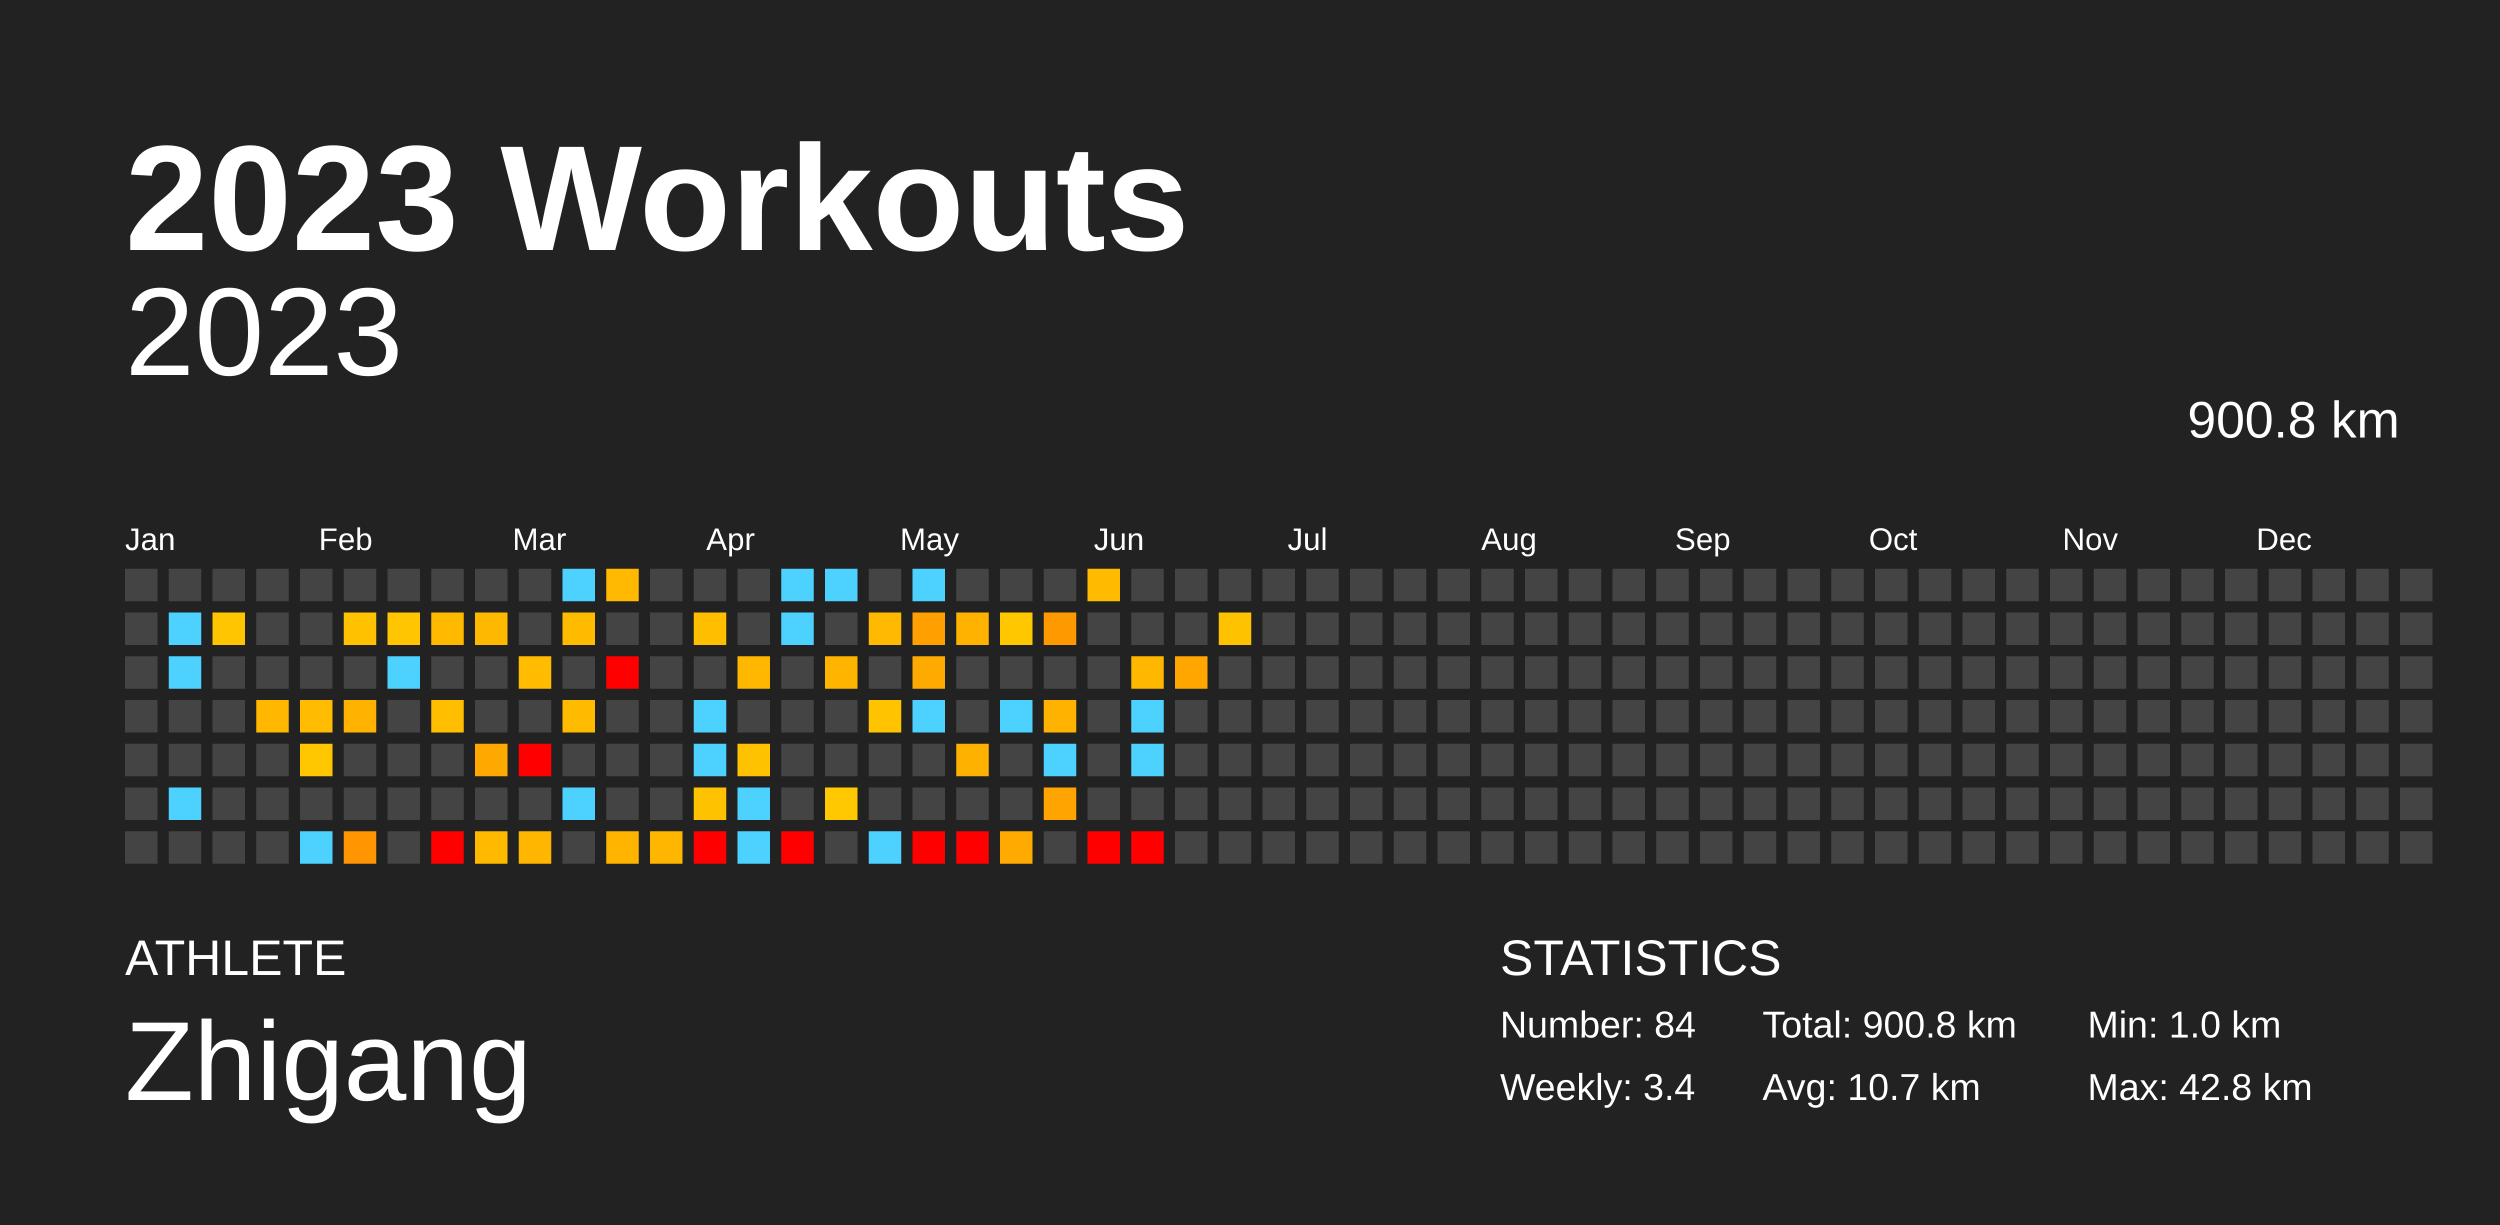
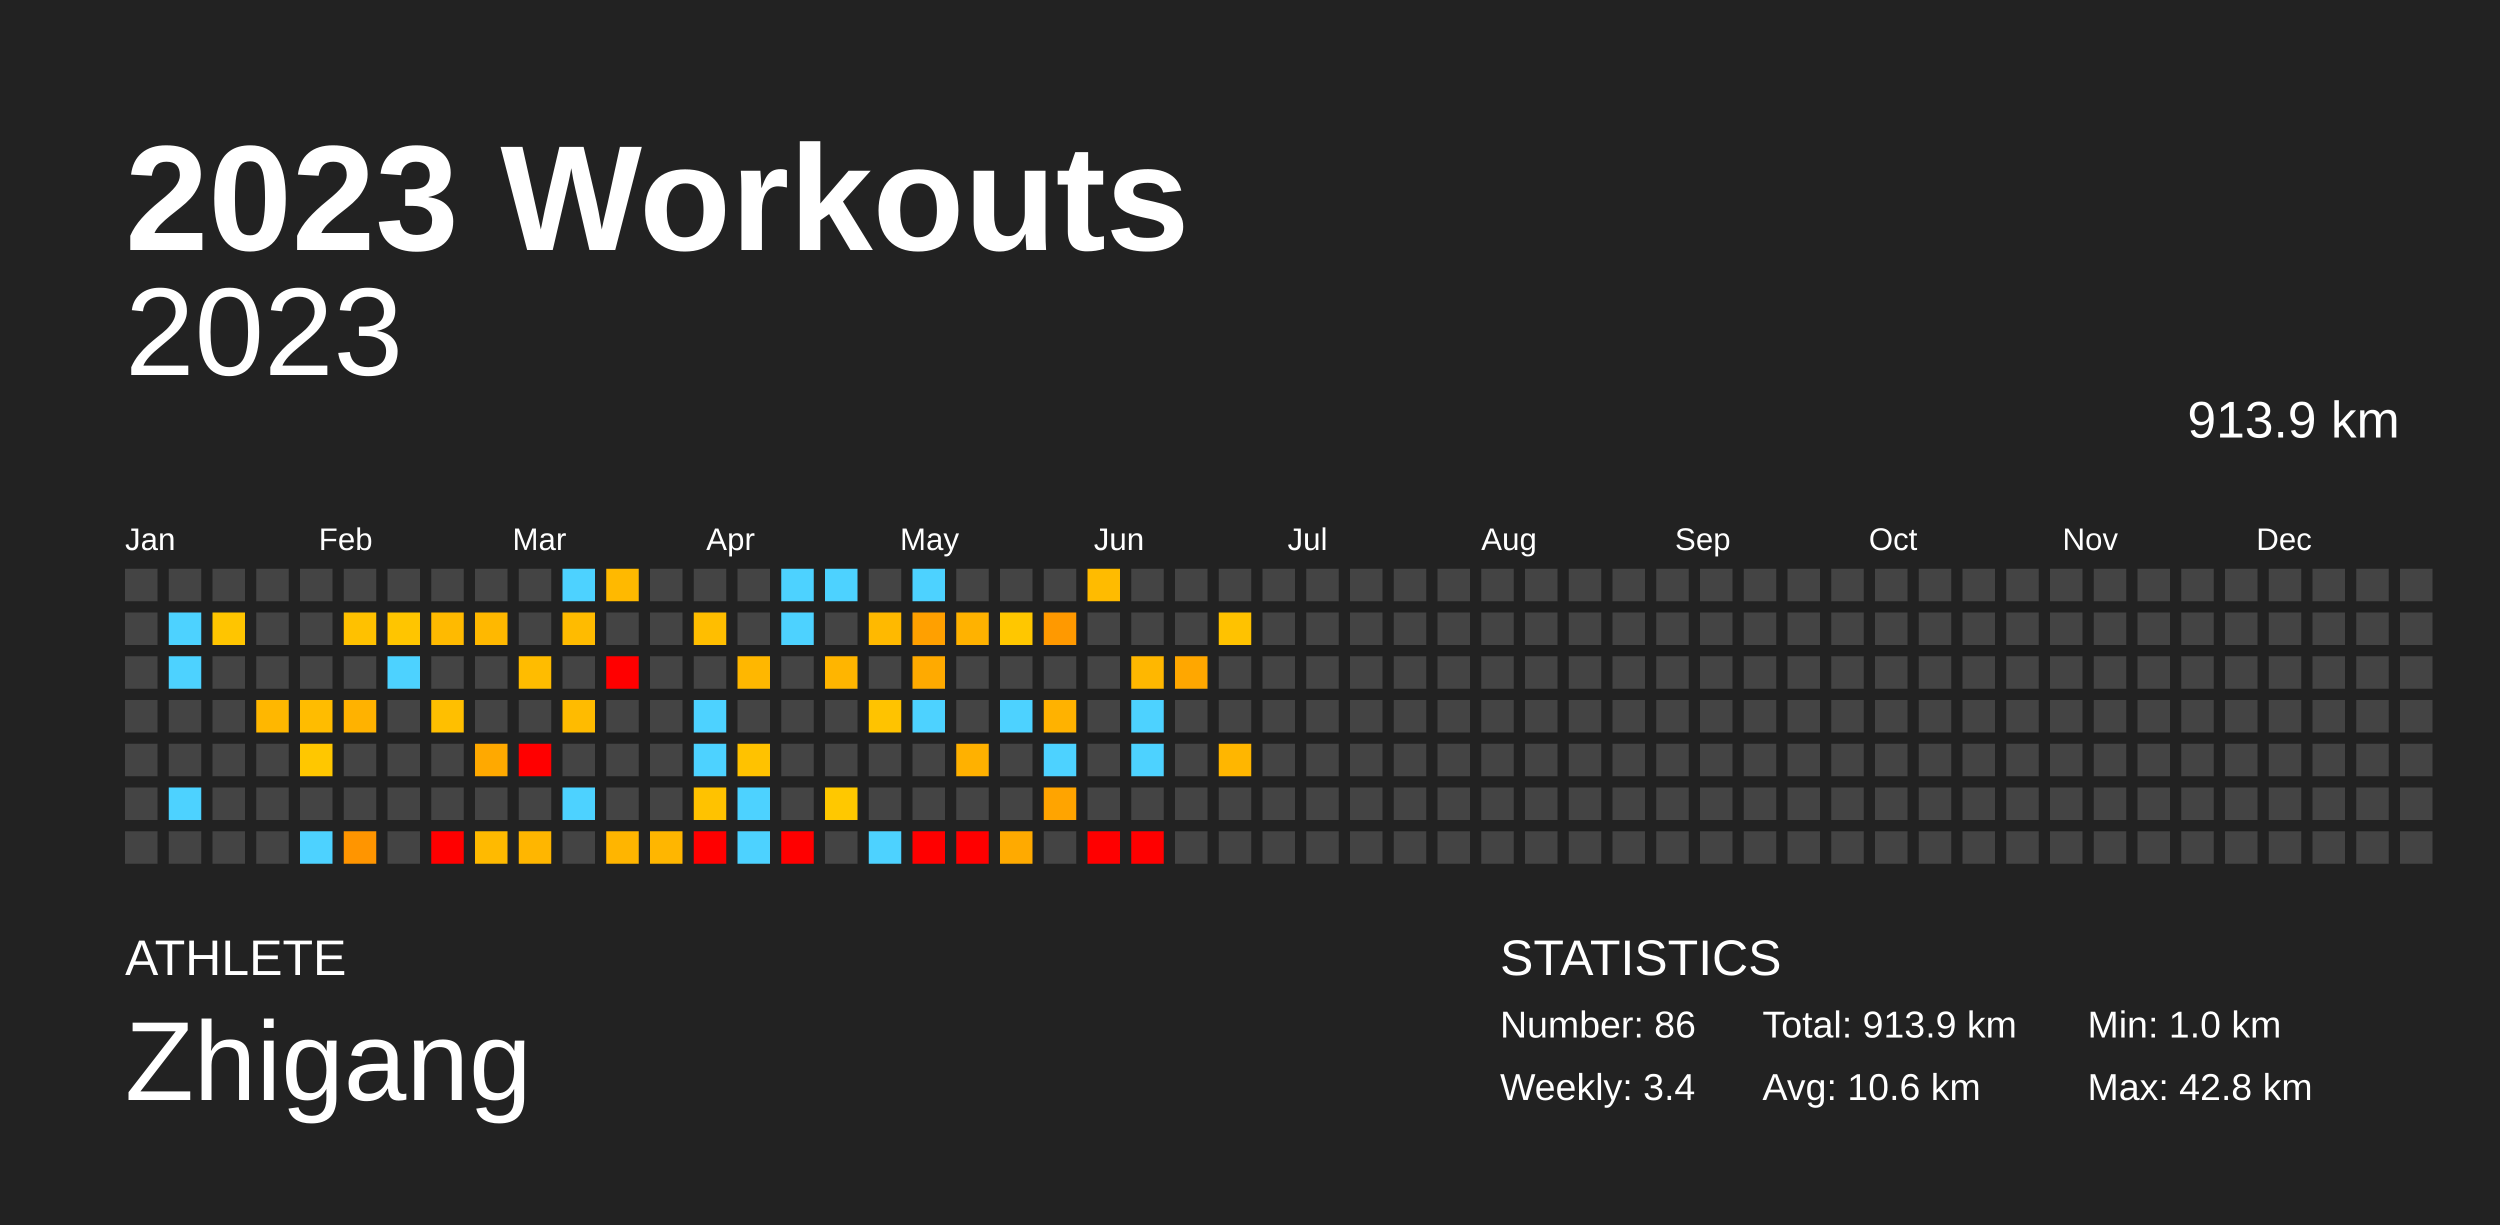
<svg xmlns="http://www.w3.org/2000/svg" baseProfile="full" height="98mm" version="1.1" viewBox="0,0,200,98" width="200mm">
  <defs />
  <rect fill="#222222" height="98" width="200" x="0" y="0" />
  <text fill="#FFFFFF" style="font-size:12px; font-family:Arial; font-weight:bold;" x="10" y="20">2023 Workouts</text>
  <text fill="#FFFFFF" style="font-size:4px; font-family:Arial" x="10" y="78">ATHLETE</text>
  <text fill="#FFFFFF" style="font-size:9px; font-family:Arial" x="10" y="88">Zhigang</text>
  <text fill="#FFFFFF" style="font-size:4px; font-family:Arial" x="120" y="78">STATISTICS</text>
-   <text fill="#FFFFFF" style="font-size:3px; font-family:Arial" x="120" y="83">Number: 84</text>
+   <text fill="#FFFFFF" style="font-size:3px; font-family:Arial" x="120" y="83">Number: 86</text>
  <text fill="#FFFFFF" style="font-size:3px; font-family:Arial" x="120" y="88">Weekly: 3.4</text>
-   <text fill="#FFFFFF" style="font-size:3px; font-family:Arial" x="141" y="83">Total: 900.8 km</text>
-   <text fill="#FFFFFF" style="font-size:3px; font-family:Arial" x="141" y="88">Avg: 10.7 km</text>
+   <text fill="#FFFFFF" style="font-size:3px; font-family:Arial" x="141" y="83">Total: 913.9 km</text>
+   <text fill="#FFFFFF" style="font-size:3px; font-family:Arial" x="141" y="88">Avg: 10.6 km</text>
  <text fill="#FFFFFF" style="font-size:3px; font-family:Arial" x="167" y="83">Min: 1.0 km</text>
  <text fill="#FFFFFF" style="font-size:3px; font-family:Arial" x="167" y="88">Max: 42.8 km</text>
  <text alignment-baseline="hanging" fill="#FFFFFF" style="font-size:10.0px; font-family:Arial;" x="10" y="30">2023</text>
-   <text alignment-baseline="hanging" fill="#FFFFFF" style="font-size:4.125px; font-family:Arial;" x="175" y="35">900.8 km</text>
+   <text alignment-baseline="hanging" fill="#FFFFFF" style="font-size:4.125px; font-family:Arial;" x="175" y="35">913.9 km</text>
  <text fill="#FFFFFF" style="font-size:2.5px; font-family:Arial" x="10.0" y="44">Jan</text>
  <text fill="#FFFFFF" style="font-size:2.5px; font-family:Arial" x="25.5" y="44">Feb</text>
  <text fill="#FFFFFF" style="font-size:2.5px; font-family:Arial" x="41.0" y="44">Mar</text>
  <text fill="#FFFFFF" style="font-size:2.5px; font-family:Arial" x="56.5" y="44">Apr</text>
  <text fill="#FFFFFF" style="font-size:2.5px; font-family:Arial" x="72.0" y="44">May</text>
  <text fill="#FFFFFF" style="font-size:2.5px; font-family:Arial" x="87.5" y="44">Jun</text>
  <text fill="#FFFFFF" style="font-size:2.5px; font-family:Arial" x="103.0" y="44">Jul</text>
  <text fill="#FFFFFF" style="font-size:2.5px; font-family:Arial" x="118.5" y="44">Aug</text>
  <text fill="#FFFFFF" style="font-size:2.5px; font-family:Arial" x="134.0" y="44">Sep</text>
  <text fill="#FFFFFF" style="font-size:2.5px; font-family:Arial" x="149.5" y="44">Oct</text>
  <text fill="#FFFFFF" style="font-size:2.5px; font-family:Arial" x="165.0" y="44">Nov</text>
  <text fill="#FFFFFF" style="font-size:2.5px; font-family:Arial" x="180.5" y="44">Dec</text>
  <rect fill="#444444" height="2.6" width="2.6" x="10.0" y="45.5" />
  <rect fill="#444444" height="2.6" width="2.6" x="10.0" y="49.0" />
  <rect fill="#444444" height="2.6" width="2.6" x="10.0" y="52.5" />
  <rect fill="#444444" height="2.6" width="2.6" x="10.0" y="56.0" />
  <rect fill="#444444" height="2.6" width="2.6" x="10.0" y="59.5" />
  <rect fill="#444444" height="2.6" width="2.6" x="10.0" y="63.0" />
  <rect fill="#444444" height="2.6" width="2.6" x="10.0" y="66.5" />
  <rect fill="#444444" height="2.6" width="2.6" x="13.5" y="45.5" />
  <rect fill="#4dd2ff" height="2.6" width="2.6" x="13.5" y="49.0" />
  <rect fill="#4dd2ff" height="2.6" width="2.6" x="13.5" y="52.5" />
  <rect fill="#444444" height="2.6" width="2.6" x="13.5" y="56.0" />
  <rect fill="#444444" height="2.6" width="2.6" x="13.5" y="59.5" />
  <rect fill="#4dd2ff" height="2.6" width="2.6" x="13.5" y="63.0" />
  <rect fill="#444444" height="2.6" width="2.6" x="13.5" y="66.5" />
  <rect fill="#444444" height="2.6" width="2.6" x="17.0" y="45.5" />
  <rect fill="#ffc500" height="2.6" width="2.6" x="17.0" y="49.0" />
  <rect fill="#444444" height="2.6" width="2.6" x="17.0" y="52.5" />
  <rect fill="#444444" height="2.6" width="2.6" x="17.0" y="56.0" />
  <rect fill="#444444" height="2.6" width="2.6" x="17.0" y="59.5" />
  <rect fill="#444444" height="2.6" width="2.6" x="17.0" y="63.0" />
  <rect fill="#444444" height="2.6" width="2.6" x="17.0" y="66.5" />
  <rect fill="#444444" height="2.6" width="2.6" x="20.5" y="45.5" />
  <rect fill="#444444" height="2.6" width="2.6" x="20.5" y="49.0" />
  <rect fill="#444444" height="2.6" width="2.6" x="20.5" y="52.5" />
  <rect fill="#ffb700" height="2.6" width="2.6" x="20.5" y="56.0" />
  <rect fill="#444444" height="2.6" width="2.6" x="20.5" y="59.5" />
  <rect fill="#444444" height="2.6" width="2.6" x="20.5" y="63.0" />
  <rect fill="#444444" height="2.6" width="2.6" x="20.5" y="66.5" />
  <rect fill="#444444" height="2.6" width="2.6" x="24.0" y="45.5" />
  <rect fill="#444444" height="2.6" width="2.6" x="24.0" y="49.0" />
  <rect fill="#444444" height="2.6" width="2.6" x="24.0" y="52.5" />
  <rect fill="#ffbc00" height="2.6" width="2.6" x="24.0" y="56.0" />
  <rect fill="#ffc700" height="2.6" width="2.6" x="24.0" y="59.5" />
  <rect fill="#444444" height="2.6" width="2.6" x="24.0" y="63.0" />
  <rect fill="#4dd2ff" height="2.6" width="2.6" x="24.0" y="66.5" />
  <rect fill="#444444" height="2.6" width="2.6" x="27.5" y="45.5" />
  <rect fill="#ffc100" height="2.6" width="2.6" x="27.5" y="49.0" />
  <rect fill="#444444" height="2.6" width="2.6" x="27.5" y="52.5" />
  <rect fill="#ffb200" height="2.6" width="2.6" x="27.5" y="56.0" />
  <rect fill="#444444" height="2.6" width="2.6" x="27.5" y="59.5" />
  <rect fill="#444444" height="2.6" width="2.6" x="27.5" y="63.0" />
  <rect fill="#ff9500" height="2.6" width="2.6" x="27.5" y="66.5" />
  <rect fill="#444444" height="2.6" width="2.6" x="31.0" y="45.5" />
  <rect fill="#ffc500" height="2.6" width="2.6" x="31.0" y="49.0" />
  <rect fill="#4dd2ff" height="2.6" width="2.6" x="31.0" y="52.5" />
  <rect fill="#444444" height="2.6" width="2.6" x="31.0" y="56.0" />
  <rect fill="#444444" height="2.6" width="2.6" x="31.0" y="59.5" />
  <rect fill="#444444" height="2.6" width="2.6" x="31.0" y="63.0" />
  <rect fill="#444444" height="2.6" width="2.6" x="31.0" y="66.5" />
  <rect fill="#444444" height="2.6" width="2.6" x="34.5" y="45.5" />
  <rect fill="#ffba00" height="2.6" width="2.6" x="34.5" y="49.0" />
  <rect fill="#444444" height="2.6" width="2.6" x="34.5" y="52.5" />
  <rect fill="#ffbf00" height="2.6" width="2.6" x="34.5" y="56.0" />
  <rect fill="#444444" height="2.6" width="2.6" x="34.5" y="59.5" />
  <rect fill="#444444" height="2.6" width="2.6" x="34.5" y="63.0" />
  <rect fill="red" height="2.6" width="2.6" x="34.5" y="66.5" />
  <rect fill="#444444" height="2.6" width="2.6" x="38.0" y="45.5" />
  <rect fill="#ffb800" height="2.6" width="2.6" x="38.0" y="49.0" />
  <rect fill="#444444" height="2.6" width="2.6" x="38.0" y="52.5" />
  <rect fill="#444444" height="2.6" width="2.6" x="38.0" y="56.0" />
  <rect fill="#ffa900" height="2.6" width="2.6" x="38.0" y="59.5" />
  <rect fill="#444444" height="2.6" width="2.6" x="38.0" y="63.0" />
  <rect fill="#ffba00" height="2.6" width="2.6" x="38.0" y="66.5" />
  <rect fill="#444444" height="2.6" width="2.6" x="41.5" y="45.5" />
  <rect fill="#444444" height="2.6" width="2.6" x="41.5" y="49.0" />
  <rect fill="#ffbc00" height="2.6" width="2.6" x="41.5" y="52.5" />
  <rect fill="#444444" height="2.6" width="2.6" x="41.5" y="56.0" />
  <rect fill="red" height="2.6" width="2.6" x="41.5" y="59.5" />
  <rect fill="#444444" height="2.6" width="2.6" x="41.5" y="63.0" />
  <rect fill="#ffb600" height="2.6" width="2.6" x="41.5" y="66.5" />
  <rect fill="#4dd2ff" height="2.6" width="2.6" x="45.0" y="45.5" />
  <rect fill="#ffbb00" height="2.6" width="2.6" x="45.0" y="49.0" />
  <rect fill="#444444" height="2.6" width="2.6" x="45.0" y="52.5" />
  <rect fill="#ffbb00" height="2.6" width="2.6" x="45.0" y="56.0" />
  <rect fill="#444444" height="2.6" width="2.6" x="45.0" y="59.5" />
  <rect fill="#4dd2ff" height="2.6" width="2.6" x="45.0" y="63.0" />
  <rect fill="#444444" height="2.6" width="2.6" x="45.0" y="66.5" />
  <rect fill="#ffb900" height="2.6" width="2.6" x="48.5" y="45.5" />
  <rect fill="#444444" height="2.6" width="2.6" x="48.5" y="49.0" />
  <rect fill="red" height="2.6" width="2.6" x="48.5" y="52.5" />
  <rect fill="#444444" height="2.6" width="2.6" x="48.5" y="56.0" />
  <rect fill="#444444" height="2.6" width="2.6" x="48.5" y="59.5" />
  <rect fill="#444444" height="2.6" width="2.6" x="48.5" y="63.0" />
  <rect fill="#ffb500" height="2.6" width="2.6" x="48.5" y="66.5" />
  <rect fill="#444444" height="2.6" width="2.6" x="52.0" y="45.5" />
  <rect fill="#444444" height="2.6" width="2.6" x="52.0" y="49.0" />
  <rect fill="#444444" height="2.6" width="2.6" x="52.0" y="52.5" />
  <rect fill="#444444" height="2.6" width="2.6" x="52.0" y="56.0" />
  <rect fill="#444444" height="2.6" width="2.6" x="52.0" y="59.5" />
  <rect fill="#444444" height="2.6" width="2.6" x="52.0" y="63.0" />
  <rect fill="#ffb600" height="2.6" width="2.6" x="52.0" y="66.5" />
  <rect fill="#444444" height="2.6" width="2.6" x="55.5" y="45.5" />
  <rect fill="#ffbe00" height="2.6" width="2.6" x="55.5" y="49.0" />
  <rect fill="#444444" height="2.6" width="2.6" x="55.5" y="52.5" />
  <rect fill="#4dd2ff" height="2.6" width="2.6" x="55.5" y="56.0" />
  <rect fill="#4dd2ff" height="2.6" width="2.6" x="55.5" y="59.5" />
  <rect fill="#ffc200" height="2.6" width="2.6" x="55.5" y="63.0" />
  <rect fill="red" height="2.6" width="2.6" x="55.5" y="66.5" />
  <rect fill="#444444" height="2.6" width="2.6" x="59.0" y="45.5" />
  <rect fill="#444444" height="2.6" width="2.6" x="59.0" y="49.0" />
  <rect fill="#ffb700" height="2.6" width="2.6" x="59.0" y="52.5" />
  <rect fill="#444444" height="2.6" width="2.6" x="59.0" y="56.0" />
  <rect fill="#ffc200" height="2.6" width="2.6" x="59.0" y="59.5" />
  <rect fill="#4dd2ff" height="2.6" width="2.6" x="59.0" y="63.0" />
  <rect fill="#4dd2ff" height="2.6" width="2.6" x="59.0" y="66.5" />
  <rect fill="#4dd2ff" height="2.6" width="2.6" x="62.5" y="45.5" />
  <rect fill="#4dd2ff" height="2.6" width="2.6" x="62.5" y="49.0" />
  <rect fill="#444444" height="2.6" width="2.6" x="62.5" y="52.5" />
  <rect fill="#444444" height="2.6" width="2.6" x="62.5" y="56.0" />
  <rect fill="#444444" height="2.6" width="2.6" x="62.5" y="59.5" />
  <rect fill="#444444" height="2.6" width="2.6" x="62.5" y="63.0" />
  <rect fill="red" height="2.6" width="2.6" x="62.5" y="66.5" />
  <rect fill="#4dd2ff" height="2.6" width="2.6" x="66.0" y="45.5" />
  <rect fill="#444444" height="2.6" width="2.6" x="66.0" y="49.0" />
  <rect fill="#ffb500" height="2.6" width="2.6" x="66.0" y="52.5" />
  <rect fill="#444444" height="2.6" width="2.6" x="66.0" y="56.0" />
  <rect fill="#444444" height="2.6" width="2.6" x="66.0" y="59.5" />
  <rect fill="#ffc800" height="2.6" width="2.6" x="66.0" y="63.0" />
  <rect fill="#444444" height="2.6" width="2.6" x="66.0" y="66.5" />
  <rect fill="#444444" height="2.6" width="2.6" x="69.5" y="45.5" />
  <rect fill="#ffb900" height="2.6" width="2.6" x="69.5" y="49.0" />
  <rect fill="#444444" height="2.6" width="2.6" x="69.5" y="52.5" />
  <rect fill="#ffc300" height="2.6" width="2.6" x="69.5" y="56.0" />
  <rect fill="#444444" height="2.6" width="2.6" x="69.5" y="59.5" />
  <rect fill="#444444" height="2.6" width="2.6" x="69.5" y="63.0" />
  <rect fill="#4dd2ff" height="2.6" width="2.6" x="69.5" y="66.5" />
  <rect fill="#4dd2ff" height="2.6" width="2.6" x="73.0" y="45.5" />
  <rect fill="#ffa000" height="2.6" width="2.6" x="73.0" y="49.0" />
  <rect fill="#ffaa00" height="2.6" width="2.6" x="73.0" y="52.5" />
  <rect fill="#4dd2ff" height="2.6" width="2.6" x="73.0" y="56.0" />
  <rect fill="#444444" height="2.6" width="2.6" x="73.0" y="59.5" />
  <rect fill="#444444" height="2.6" width="2.6" x="73.0" y="63.0" />
  <rect fill="red" height="2.6" width="2.6" x="73.0" y="66.5" />
  <rect fill="#444444" height="2.6" width="2.6" x="76.5" y="45.5" />
  <rect fill="#ffb200" height="2.6" width="2.6" x="76.5" y="49.0" />
  <rect fill="#444444" height="2.6" width="2.6" x="76.5" y="52.5" />
  <rect fill="#444444" height="2.6" width="2.6" x="76.5" y="56.0" />
  <rect fill="#ffb100" height="2.6" width="2.6" x="76.5" y="59.5" />
  <rect fill="#444444" height="2.6" width="2.6" x="76.5" y="63.0" />
  <rect fill="red" height="2.6" width="2.6" x="76.5" y="66.5" />
  <rect fill="#444444" height="2.6" width="2.6" x="80.0" y="45.5" />
  <rect fill="#ffc700" height="2.6" width="2.6" x="80.0" y="49.0" />
  <rect fill="#444444" height="2.6" width="2.6" x="80.0" y="52.5" />
  <rect fill="#4dd2ff" height="2.6" width="2.6" x="80.0" y="56.0" />
  <rect fill="#444444" height="2.6" width="2.6" x="80.0" y="59.5" />
  <rect fill="#444444" height="2.6" width="2.6" x="80.0" y="63.0" />
  <rect fill="#ffaa00" height="2.6" width="2.6" x="80.0" y="66.5" />
  <rect fill="#444444" height="2.6" width="2.6" x="83.5" y="45.5" />
  <rect fill="#ff9900" height="2.6" width="2.6" x="83.5" y="49.0" />
  <rect fill="#444444" height="2.6" width="2.6" x="83.5" y="52.5" />
  <rect fill="#ffb200" height="2.6" width="2.6" x="83.5" y="56.0" />
  <rect fill="#4dd2ff" height="2.6" width="2.6" x="83.5" y="59.5" />
  <rect fill="#ffa400" height="2.6" width="2.6" x="83.5" y="63.0" />
  <rect fill="#444444" height="2.6" width="2.6" x="83.5" y="66.5" />
  <rect fill="#ffbb00" height="2.6" width="2.6" x="87.0" y="45.5" />
  <rect fill="#444444" height="2.6" width="2.6" x="87.0" y="49.0" />
  <rect fill="#444444" height="2.6" width="2.6" x="87.0" y="52.5" />
  <rect fill="#444444" height="2.6" width="2.6" x="87.0" y="56.0" />
  <rect fill="#444444" height="2.6" width="2.6" x="87.0" y="59.5" />
  <rect fill="#444444" height="2.6" width="2.6" x="87.0" y="63.0" />
  <rect fill="red" height="2.6" width="2.6" x="87.0" y="66.5" />
  <rect fill="#444444" height="2.6" width="2.6" x="90.5" y="45.5" />
  <rect fill="#444444" height="2.6" width="2.6" x="90.5" y="49.0" />
  <rect fill="#ffb700" height="2.6" width="2.6" x="90.5" y="52.5" />
  <rect fill="#4dd2ff" height="2.6" width="2.6" x="90.5" y="56.0" />
  <rect fill="#4dd2ff" height="2.6" width="2.6" x="90.5" y="59.5" />
  <rect fill="#444444" height="2.6" width="2.6" x="90.5" y="63.0" />
  <rect fill="red" height="2.6" width="2.6" x="90.5" y="66.5" />
  <rect fill="#444444" height="2.6" width="2.6" x="94.0" y="45.5" />
  <rect fill="#444444" height="2.6" width="2.6" x="94.0" y="49.0" />
  <rect fill="#ffa700" height="2.6" width="2.6" x="94.0" y="52.5" />
  <rect fill="#444444" height="2.6" width="2.6" x="94.0" y="56.0" />
  <rect fill="#444444" height="2.6" width="2.6" x="94.0" y="59.5" />
  <rect fill="#444444" height="2.6" width="2.6" x="94.0" y="63.0" />
  <rect fill="#444444" height="2.6" width="2.6" x="94.0" y="66.5" />
  <rect fill="#444444" height="2.6" width="2.6" x="97.5" y="45.5" />
  <rect fill="#ffc200" height="2.6" width="2.6" x="97.5" y="49.0" />
  <rect fill="#444444" height="2.6" width="2.6" x="97.5" y="52.5" />
  <rect fill="#444444" height="2.6" width="2.6" x="97.5" y="56.0" />
-   <rect fill="#444444" height="2.6" width="2.6" x="97.5" y="59.5" />
+   <rect fill="#ffb600" height="2.6" width="2.6" x="97.5" y="59.5" />
  <rect fill="#444444" height="2.6" width="2.6" x="97.5" y="63.0" />
  <rect fill="#444444" height="2.6" width="2.6" x="97.5" y="66.5" />
  <rect fill="#444444" height="2.6" width="2.6" x="101.0" y="45.5" />
  <rect fill="#444444" height="2.6" width="2.6" x="101.0" y="49.0" />
  <rect fill="#444444" height="2.6" width="2.6" x="101.0" y="52.5" />
  <rect fill="#444444" height="2.6" width="2.6" x="101.0" y="56.0" />
  <rect fill="#444444" height="2.6" width="2.6" x="101.0" y="59.5" />
  <rect fill="#444444" height="2.6" width="2.6" x="101.0" y="63.0" />
  <rect fill="#444444" height="2.6" width="2.6" x="101.0" y="66.5" />
  <rect fill="#444444" height="2.6" width="2.6" x="104.5" y="45.5" />
  <rect fill="#444444" height="2.6" width="2.6" x="104.5" y="49.0" />
  <rect fill="#444444" height="2.6" width="2.6" x="104.5" y="52.5" />
  <rect fill="#444444" height="2.6" width="2.6" x="104.5" y="56.0" />
  <rect fill="#444444" height="2.6" width="2.6" x="104.5" y="59.5" />
  <rect fill="#444444" height="2.6" width="2.6" x="104.5" y="63.0" />
  <rect fill="#444444" height="2.6" width="2.6" x="104.5" y="66.5" />
  <rect fill="#444444" height="2.6" width="2.6" x="108.0" y="45.5" />
  <rect fill="#444444" height="2.6" width="2.6" x="108.0" y="49.0" />
  <rect fill="#444444" height="2.6" width="2.6" x="108.0" y="52.5" />
  <rect fill="#444444" height="2.6" width="2.6" x="108.0" y="56.0" />
  <rect fill="#444444" height="2.6" width="2.6" x="108.0" y="59.5" />
  <rect fill="#444444" height="2.6" width="2.6" x="108.0" y="63.0" />
  <rect fill="#444444" height="2.6" width="2.6" x="108.0" y="66.5" />
  <rect fill="#444444" height="2.6" width="2.6" x="111.5" y="45.5" />
  <rect fill="#444444" height="2.6" width="2.6" x="111.5" y="49.0" />
  <rect fill="#444444" height="2.6" width="2.6" x="111.5" y="52.5" />
  <rect fill="#444444" height="2.6" width="2.6" x="111.5" y="56.0" />
  <rect fill="#444444" height="2.6" width="2.6" x="111.5" y="59.5" />
  <rect fill="#444444" height="2.6" width="2.6" x="111.5" y="63.0" />
  <rect fill="#444444" height="2.6" width="2.6" x="111.5" y="66.5" />
  <rect fill="#444444" height="2.6" width="2.6" x="115.0" y="45.5" />
  <rect fill="#444444" height="2.6" width="2.6" x="115.0" y="49.0" />
  <rect fill="#444444" height="2.6" width="2.6" x="115.0" y="52.5" />
  <rect fill="#444444" height="2.6" width="2.6" x="115.0" y="56.0" />
  <rect fill="#444444" height="2.6" width="2.6" x="115.0" y="59.5" />
  <rect fill="#444444" height="2.6" width="2.6" x="115.0" y="63.0" />
  <rect fill="#444444" height="2.6" width="2.6" x="115.0" y="66.5" />
  <rect fill="#444444" height="2.6" width="2.6" x="118.5" y="45.5" />
  <rect fill="#444444" height="2.6" width="2.6" x="118.5" y="49.0" />
  <rect fill="#444444" height="2.6" width="2.6" x="118.5" y="52.5" />
  <rect fill="#444444" height="2.6" width="2.6" x="118.5" y="56.0" />
  <rect fill="#444444" height="2.6" width="2.6" x="118.5" y="59.5" />
  <rect fill="#444444" height="2.6" width="2.6" x="118.5" y="63.0" />
  <rect fill="#444444" height="2.6" width="2.6" x="118.5" y="66.5" />
  <rect fill="#444444" height="2.6" width="2.6" x="122.0" y="45.5" />
  <rect fill="#444444" height="2.6" width="2.6" x="122.0" y="49.0" />
  <rect fill="#444444" height="2.6" width="2.6" x="122.0" y="52.5" />
  <rect fill="#444444" height="2.6" width="2.6" x="122.0" y="56.0" />
  <rect fill="#444444" height="2.6" width="2.6" x="122.0" y="59.5" />
  <rect fill="#444444" height="2.6" width="2.6" x="122.0" y="63.0" />
  <rect fill="#444444" height="2.6" width="2.6" x="122.0" y="66.5" />
  <rect fill="#444444" height="2.6" width="2.6" x="125.5" y="45.5" />
  <rect fill="#444444" height="2.6" width="2.6" x="125.5" y="49.0" />
  <rect fill="#444444" height="2.6" width="2.6" x="125.5" y="52.5" />
  <rect fill="#444444" height="2.6" width="2.6" x="125.5" y="56.0" />
  <rect fill="#444444" height="2.6" width="2.6" x="125.5" y="59.5" />
  <rect fill="#444444" height="2.6" width="2.6" x="125.5" y="63.0" />
  <rect fill="#444444" height="2.6" width="2.6" x="125.5" y="66.5" />
  <rect fill="#444444" height="2.6" width="2.6" x="129.0" y="45.5" />
  <rect fill="#444444" height="2.6" width="2.6" x="129.0" y="49.0" />
  <rect fill="#444444" height="2.6" width="2.6" x="129.0" y="52.5" />
  <rect fill="#444444" height="2.6" width="2.6" x="129.0" y="56.0" />
  <rect fill="#444444" height="2.6" width="2.6" x="129.0" y="59.5" />
  <rect fill="#444444" height="2.6" width="2.6" x="129.0" y="63.0" />
  <rect fill="#444444" height="2.6" width="2.6" x="129.0" y="66.5" />
  <rect fill="#444444" height="2.6" width="2.6" x="132.5" y="45.5" />
  <rect fill="#444444" height="2.6" width="2.6" x="132.5" y="49.0" />
  <rect fill="#444444" height="2.6" width="2.6" x="132.5" y="52.5" />
  <rect fill="#444444" height="2.6" width="2.6" x="132.5" y="56.0" />
  <rect fill="#444444" height="2.6" width="2.6" x="132.5" y="59.5" />
  <rect fill="#444444" height="2.6" width="2.6" x="132.5" y="63.0" />
  <rect fill="#444444" height="2.6" width="2.6" x="132.5" y="66.5" />
  <rect fill="#444444" height="2.6" width="2.6" x="136.0" y="45.5" />
  <rect fill="#444444" height="2.6" width="2.6" x="136.0" y="49.0" />
  <rect fill="#444444" height="2.6" width="2.6" x="136.0" y="52.5" />
  <rect fill="#444444" height="2.6" width="2.6" x="136.0" y="56.0" />
  <rect fill="#444444" height="2.6" width="2.6" x="136.0" y="59.5" />
  <rect fill="#444444" height="2.6" width="2.6" x="136.0" y="63.0" />
  <rect fill="#444444" height="2.6" width="2.6" x="136.0" y="66.5" />
  <rect fill="#444444" height="2.6" width="2.6" x="139.5" y="45.5" />
  <rect fill="#444444" height="2.6" width="2.6" x="139.5" y="49.0" />
  <rect fill="#444444" height="2.6" width="2.6" x="139.5" y="52.5" />
  <rect fill="#444444" height="2.6" width="2.6" x="139.5" y="56.0" />
  <rect fill="#444444" height="2.6" width="2.6" x="139.5" y="59.5" />
  <rect fill="#444444" height="2.6" width="2.6" x="139.5" y="63.0" />
  <rect fill="#444444" height="2.6" width="2.6" x="139.5" y="66.5" />
  <rect fill="#444444" height="2.6" width="2.6" x="143.0" y="45.5" />
  <rect fill="#444444" height="2.6" width="2.6" x="143.0" y="49.0" />
  <rect fill="#444444" height="2.6" width="2.6" x="143.0" y="52.5" />
  <rect fill="#444444" height="2.6" width="2.6" x="143.0" y="56.0" />
  <rect fill="#444444" height="2.6" width="2.6" x="143.0" y="59.5" />
  <rect fill="#444444" height="2.6" width="2.6" x="143.0" y="63.0" />
  <rect fill="#444444" height="2.6" width="2.6" x="143.0" y="66.5" />
  <rect fill="#444444" height="2.6" width="2.6" x="146.5" y="45.5" />
  <rect fill="#444444" height="2.6" width="2.6" x="146.5" y="49.0" />
  <rect fill="#444444" height="2.6" width="2.6" x="146.5" y="52.5" />
  <rect fill="#444444" height="2.6" width="2.6" x="146.5" y="56.0" />
  <rect fill="#444444" height="2.6" width="2.6" x="146.5" y="59.5" />
  <rect fill="#444444" height="2.6" width="2.6" x="146.5" y="63.0" />
  <rect fill="#444444" height="2.6" width="2.6" x="146.5" y="66.5" />
  <rect fill="#444444" height="2.6" width="2.6" x="150.0" y="45.5" />
  <rect fill="#444444" height="2.6" width="2.6" x="150.0" y="49.0" />
  <rect fill="#444444" height="2.6" width="2.6" x="150.0" y="52.5" />
  <rect fill="#444444" height="2.6" width="2.6" x="150.0" y="56.0" />
  <rect fill="#444444" height="2.6" width="2.6" x="150.0" y="59.5" />
  <rect fill="#444444" height="2.6" width="2.6" x="150.0" y="63.0" />
  <rect fill="#444444" height="2.6" width="2.6" x="150.0" y="66.5" />
  <rect fill="#444444" height="2.6" width="2.6" x="153.5" y="45.5" />
  <rect fill="#444444" height="2.6" width="2.6" x="153.5" y="49.0" />
  <rect fill="#444444" height="2.6" width="2.6" x="153.5" y="52.5" />
  <rect fill="#444444" height="2.6" width="2.6" x="153.5" y="56.0" />
  <rect fill="#444444" height="2.6" width="2.6" x="153.5" y="59.5" />
  <rect fill="#444444" height="2.6" width="2.6" x="153.5" y="63.0" />
  <rect fill="#444444" height="2.6" width="2.6" x="153.5" y="66.5" />
  <rect fill="#444444" height="2.6" width="2.6" x="157.0" y="45.5" />
  <rect fill="#444444" height="2.6" width="2.6" x="157.0" y="49.0" />
  <rect fill="#444444" height="2.6" width="2.6" x="157.0" y="52.5" />
  <rect fill="#444444" height="2.6" width="2.6" x="157.0" y="56.0" />
  <rect fill="#444444" height="2.6" width="2.6" x="157.0" y="59.5" />
  <rect fill="#444444" height="2.6" width="2.6" x="157.0" y="63.0" />
  <rect fill="#444444" height="2.6" width="2.6" x="157.0" y="66.5" />
  <rect fill="#444444" height="2.6" width="2.6" x="160.5" y="45.5" />
  <rect fill="#444444" height="2.6" width="2.6" x="160.5" y="49.0" />
  <rect fill="#444444" height="2.6" width="2.6" x="160.5" y="52.5" />
  <rect fill="#444444" height="2.6" width="2.6" x="160.5" y="56.0" />
  <rect fill="#444444" height="2.6" width="2.6" x="160.5" y="59.5" />
  <rect fill="#444444" height="2.6" width="2.6" x="160.5" y="63.0" />
  <rect fill="#444444" height="2.6" width="2.6" x="160.5" y="66.5" />
  <rect fill="#444444" height="2.6" width="2.6" x="164.0" y="45.5" />
  <rect fill="#444444" height="2.6" width="2.6" x="164.0" y="49.0" />
  <rect fill="#444444" height="2.6" width="2.6" x="164.0" y="52.5" />
  <rect fill="#444444" height="2.6" width="2.6" x="164.0" y="56.0" />
  <rect fill="#444444" height="2.6" width="2.6" x="164.0" y="59.5" />
  <rect fill="#444444" height="2.6" width="2.6" x="164.0" y="63.0" />
  <rect fill="#444444" height="2.6" width="2.6" x="164.0" y="66.5" />
  <rect fill="#444444" height="2.6" width="2.6" x="167.5" y="45.5" />
  <rect fill="#444444" height="2.6" width="2.6" x="167.5" y="49.0" />
  <rect fill="#444444" height="2.6" width="2.6" x="167.5" y="52.5" />
  <rect fill="#444444" height="2.6" width="2.6" x="167.5" y="56.0" />
  <rect fill="#444444" height="2.6" width="2.6" x="167.5" y="59.5" />
  <rect fill="#444444" height="2.6" width="2.6" x="167.5" y="63.0" />
  <rect fill="#444444" height="2.6" width="2.6" x="167.5" y="66.5" />
  <rect fill="#444444" height="2.6" width="2.6" x="171.0" y="45.5" />
  <rect fill="#444444" height="2.6" width="2.6" x="171.0" y="49.0" />
  <rect fill="#444444" height="2.6" width="2.6" x="171.0" y="52.5" />
  <rect fill="#444444" height="2.6" width="2.6" x="171.0" y="56.0" />
  <rect fill="#444444" height="2.6" width="2.6" x="171.0" y="59.5" />
  <rect fill="#444444" height="2.6" width="2.6" x="171.0" y="63.0" />
  <rect fill="#444444" height="2.6" width="2.6" x="171.0" y="66.5" />
  <rect fill="#444444" height="2.6" width="2.6" x="174.5" y="45.5" />
  <rect fill="#444444" height="2.6" width="2.6" x="174.5" y="49.0" />
  <rect fill="#444444" height="2.6" width="2.6" x="174.5" y="52.5" />
  <rect fill="#444444" height="2.6" width="2.6" x="174.5" y="56.0" />
  <rect fill="#444444" height="2.6" width="2.6" x="174.5" y="59.5" />
  <rect fill="#444444" height="2.6" width="2.6" x="174.5" y="63.0" />
  <rect fill="#444444" height="2.6" width="2.6" x="174.5" y="66.5" />
  <rect fill="#444444" height="2.6" width="2.6" x="178.0" y="45.5" />
  <rect fill="#444444" height="2.6" width="2.6" x="178.0" y="49.0" />
  <rect fill="#444444" height="2.6" width="2.6" x="178.0" y="52.5" />
  <rect fill="#444444" height="2.6" width="2.6" x="178.0" y="56.0" />
  <rect fill="#444444" height="2.6" width="2.6" x="178.0" y="59.5" />
  <rect fill="#444444" height="2.6" width="2.6" x="178.0" y="63.0" />
  <rect fill="#444444" height="2.6" width="2.6" x="178.0" y="66.5" />
  <rect fill="#444444" height="2.6" width="2.6" x="181.5" y="45.5" />
  <rect fill="#444444" height="2.6" width="2.6" x="181.5" y="49.0" />
  <rect fill="#444444" height="2.6" width="2.6" x="181.5" y="52.5" />
  <rect fill="#444444" height="2.6" width="2.6" x="181.5" y="56.0" />
  <rect fill="#444444" height="2.6" width="2.6" x="181.5" y="59.5" />
  <rect fill="#444444" height="2.6" width="2.6" x="181.5" y="63.0" />
  <rect fill="#444444" height="2.6" width="2.6" x="181.5" y="66.5" />
  <rect fill="#444444" height="2.6" width="2.6" x="185.0" y="45.5" />
  <rect fill="#444444" height="2.6" width="2.6" x="185.0" y="49.0" />
  <rect fill="#444444" height="2.6" width="2.6" x="185.0" y="52.5" />
  <rect fill="#444444" height="2.6" width="2.6" x="185.0" y="56.0" />
  <rect fill="#444444" height="2.6" width="2.6" x="185.0" y="59.5" />
  <rect fill="#444444" height="2.6" width="2.6" x="185.0" y="63.0" />
  <rect fill="#444444" height="2.6" width="2.6" x="185.0" y="66.5" />
  <rect fill="#444444" height="2.6" width="2.6" x="188.5" y="45.5" />
  <rect fill="#444444" height="2.6" width="2.6" x="188.5" y="49.0" />
  <rect fill="#444444" height="2.6" width="2.6" x="188.5" y="52.5" />
  <rect fill="#444444" height="2.6" width="2.6" x="188.5" y="56.0" />
  <rect fill="#444444" height="2.6" width="2.6" x="188.5" y="59.5" />
  <rect fill="#444444" height="2.6" width="2.6" x="188.5" y="63.0" />
  <rect fill="#444444" height="2.6" width="2.6" x="188.5" y="66.5" />
  <rect fill="#444444" height="2.6" width="2.6" x="192.0" y="45.5" />
  <rect fill="#444444" height="2.6" width="2.6" x="192.0" y="49.0" />
  <rect fill="#444444" height="2.6" width="2.6" x="192.0" y="52.5" />
  <rect fill="#444444" height="2.6" width="2.6" x="192.0" y="56.0" />
  <rect fill="#444444" height="2.6" width="2.6" x="192.0" y="59.5" />
  <rect fill="#444444" height="2.6" width="2.6" x="192.0" y="63.0" />
  <rect fill="#444444" height="2.6" width="2.6" x="192.0" y="66.5" />
</svg>
